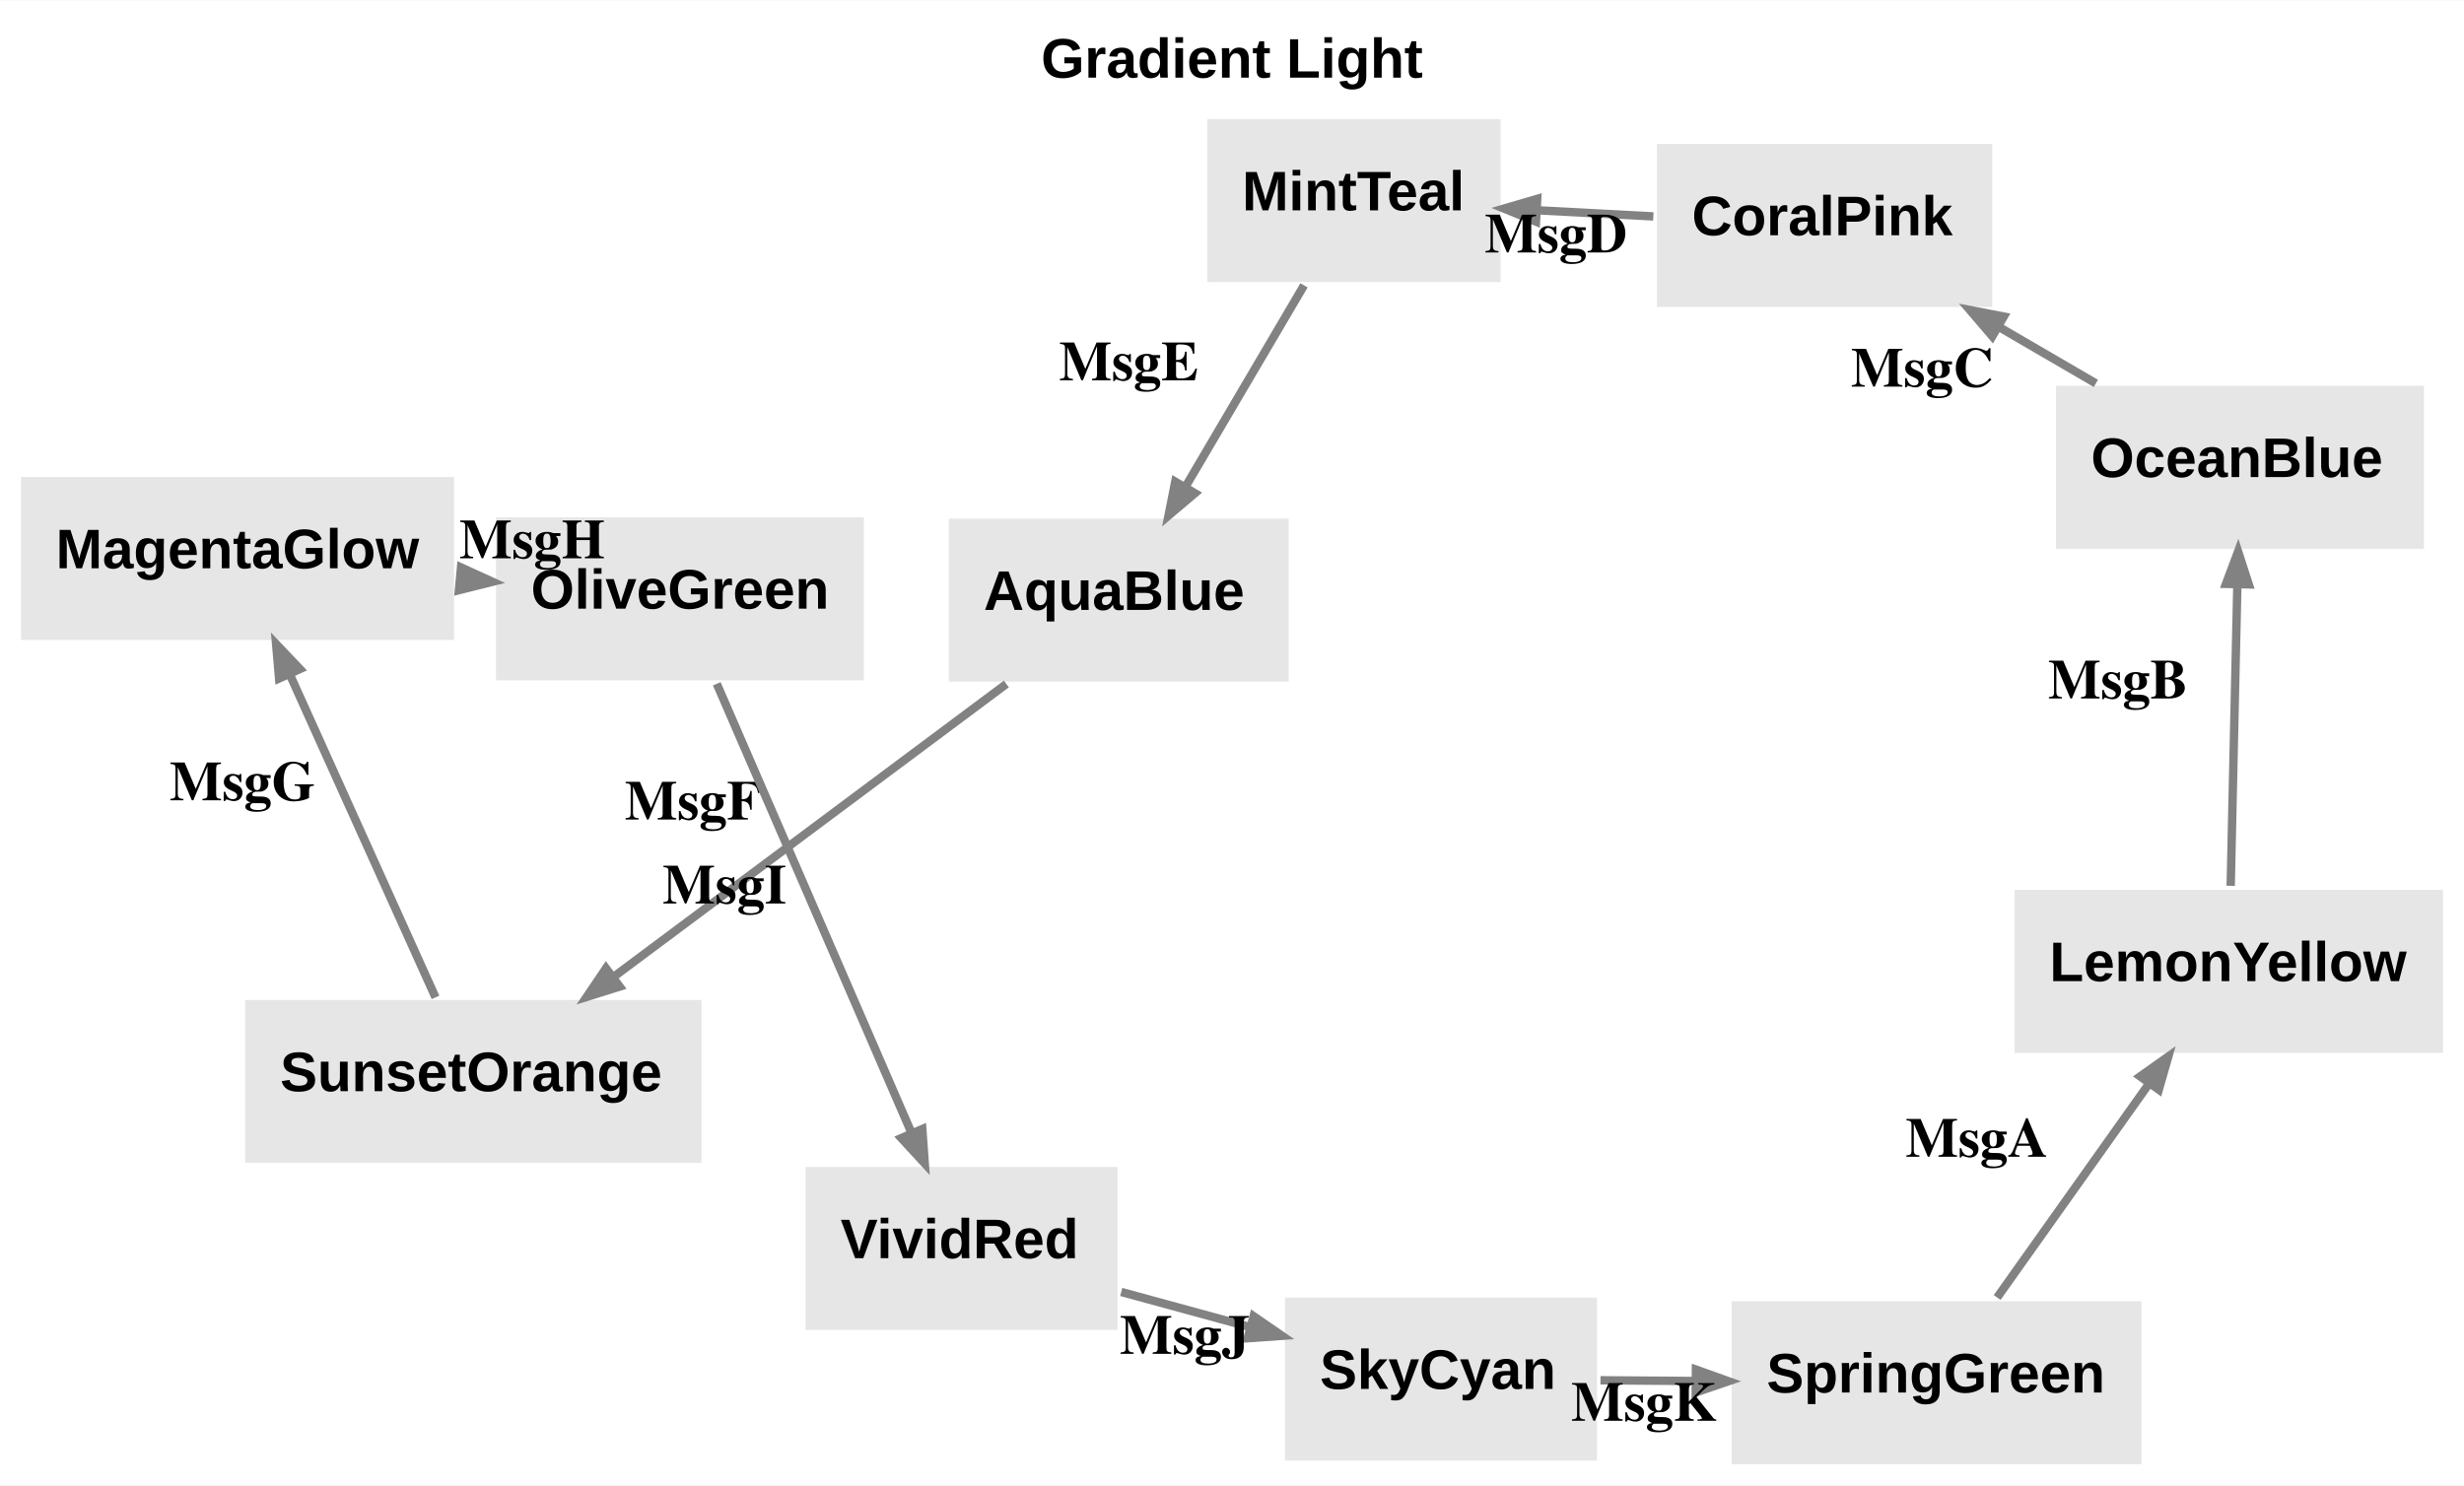
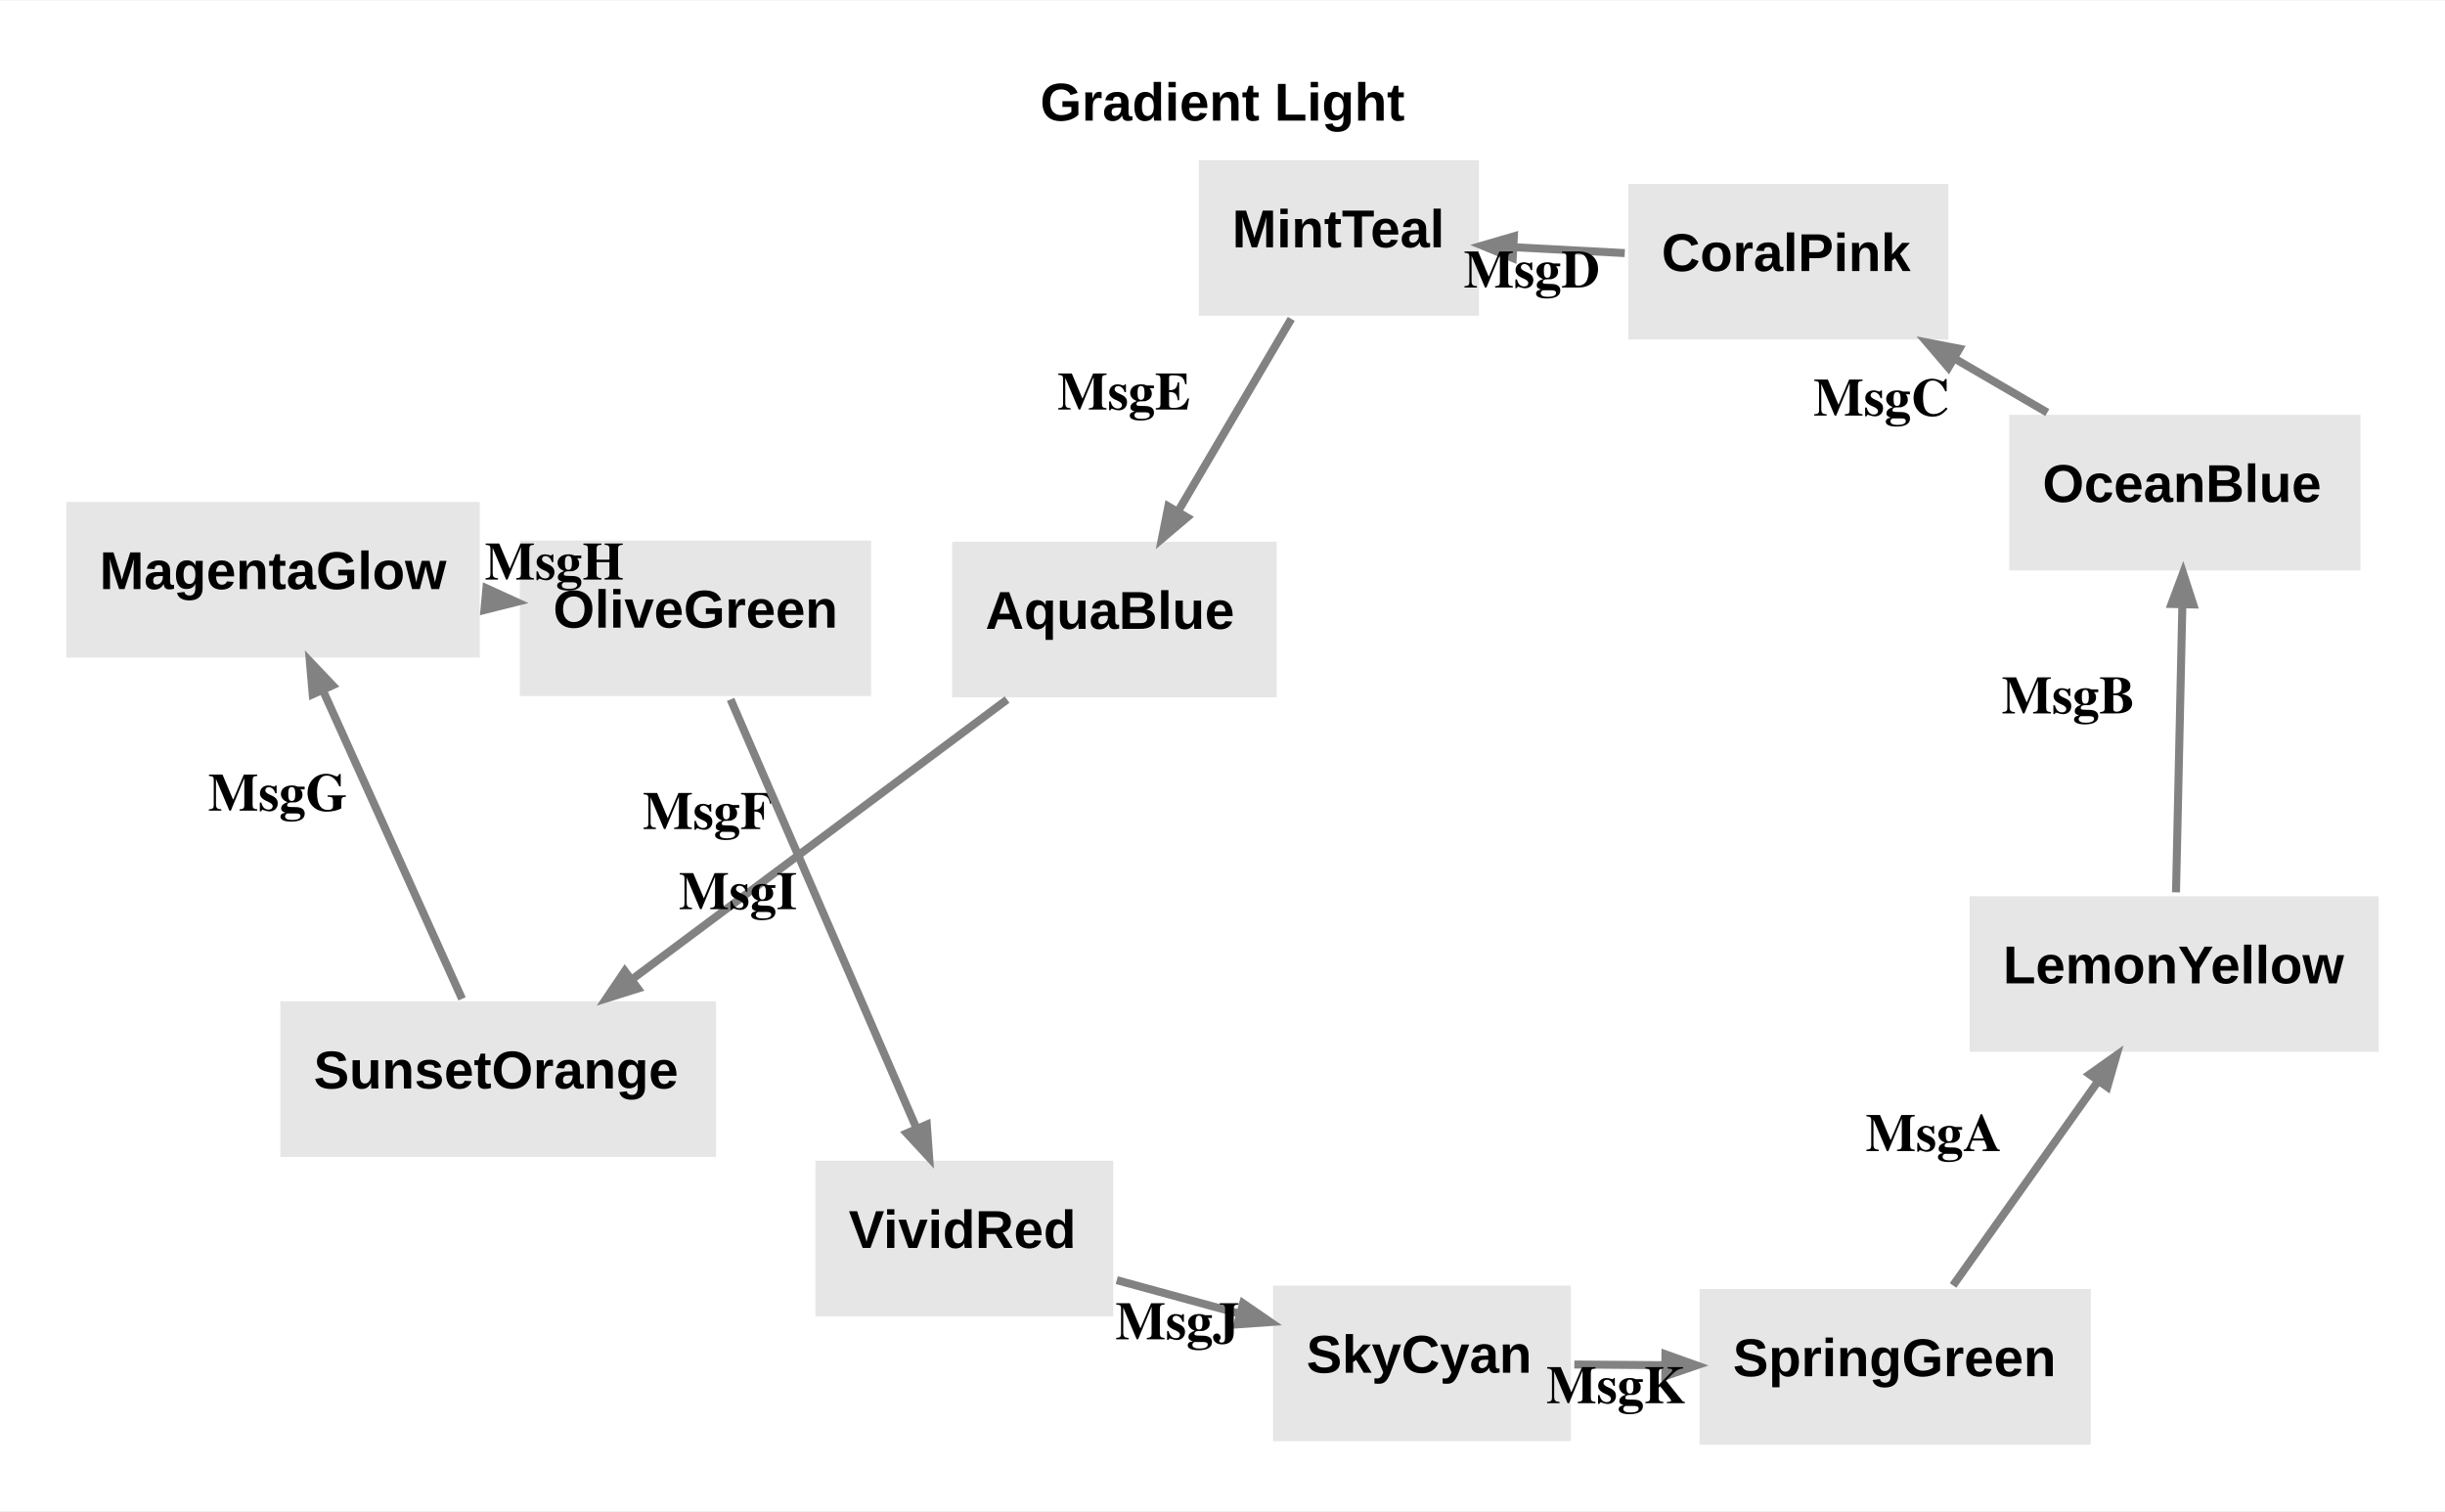
- <svg xmlns="http://www.w3.org/2000/svg" width="529pt" height="319pt" viewBox="0.00 0.00 529.11 318.90">
-   <g id="graph0" class="graph" transform="scale(1 1) rotate(0) translate(4 314.9)">
-     <polygon fill="#ffffff" stroke="transparent" points="-4,4 -4,-314.9 525.11,-314.9 525.11,4 -4,4" />
+ <svg xmlns="http://www.w3.org/2000/svg" width="550pt" height="340pt" viewBox="0.00 0.00 549.91 339.70">
+   <g id="graph0" class="graph" transform="scale(1 1) rotate(0) translate(14.4 325.3)">
+     <polygon fill="#ffffff" stroke="transparent" points="-14.4,14.4 -14.4,-325.3 535.51,-325.3 535.51,14.4 -14.4,14.4" />
    <text text-anchor="start" x="219.55" y="-298.3" font-family="Arial" font-weight="bold" font-size="12.00" fill="#000000">Gradient Light</text>
    <g id="node1" class="node">
      <polygon fill="#e6e6e6" stroke="#ffffff" points="456.35,-36 367.35,-36 367.35,0 456.35,0 456.35,-36" />
      <text text-anchor="start" x="375.35" y="-15.9" font-family="Arial" font-weight="bold" font-size="12.00" fill="#000000">SpringGreen</text>
    </g>
    <g id="node2" class="node">
      <polygon fill="#e6e6e6" stroke="#ffffff" points="521.11,-124.36 428.11,-124.36 428.11,-88.36 521.11,-88.36 521.11,-124.36" />
      <text text-anchor="start" x="436.11" y="-104.26" font-family="Arial" font-weight="bold" font-size="12.00" fill="#000000">LemonYellow</text>
    </g>
    <g id="edge1" class="edge">
      <path fill="none" stroke="#828282" stroke-width="1.8" d="M424.86,-36.31C434.28,-49.58 447.12,-67.66 457.39,-82.12" />
      <polygon fill="#828282" stroke="#828282" stroke-width="1.8" points="455.57,-83.79 461.62,-88.08 459.57,-80.95 455.57,-83.79" />
      <text text-anchor="start" x="405.2" y="-66.54" font-family="Times,serif" font-weight="bold" font-size="12.00" fill="#000000">MsgA</text>
    </g>
    <g id="node3" class="node">
      <polygon fill="#e6e6e6" stroke="#ffffff" points="517,-232.62 437,-232.62 437,-196.62 517,-196.62 517,-232.62" />
      <text text-anchor="start" x="445" y="-212.52" font-family="Arial" font-weight="bold" font-size="12.00" fill="#000000">OceanBlue</text>
    </g>
    <g id="edge2" class="edge">
      <path fill="none" stroke="#828282" stroke-width="1.8" d="M475.01,-124.73C475.41,-142.49 476,-169.54 476.44,-189.33" />
      <polygon fill="#828282" stroke="#828282" stroke-width="1.8" points="474,-189.58 476.6,-196.53 478.89,-189.47 474,-189.58" />
      <text text-anchor="start" x="435.81" y="-164.97" font-family="Times,serif" font-weight="bold" font-size="12.00" fill="#000000">MsgB</text>
    </g>
    <g id="node4" class="node">
      <polygon fill="#e6e6e6" stroke="#ffffff" points="424.31,-284.56 351.31,-284.56 351.31,-248.56 424.31,-248.56 424.31,-284.56" />
      <text text-anchor="start" x="359.31" y="-264.46" font-family="Arial" font-weight="bold" font-size="12.00" fill="#000000">CoralPink</text>
    </g>
    <g id="edge3" class="edge">
      <path fill="none" stroke="#828282" stroke-width="1.8" d="M446.06,-232.64C439.35,-236.54 432.2,-240.71 425.27,-244.74" />
      <polygon fill="#828282" stroke="#828282" stroke-width="1.8" points="423.82,-242.76 419,-248.4 426.28,-246.99 423.82,-242.76" />
      <text text-anchor="start" x="393.47" y="-231.95" font-family="Times,serif" font-weight="bold" font-size="12.00" fill="#000000">MsgC</text>
    </g>
    <g id="node5" class="node">
      <polygon fill="#e6e6e6" stroke="#ffffff" points="318.73,-289.9 254.73,-289.9 254.73,-253.9 318.73,-253.9 318.73,-289.9" />
      <text text-anchor="start" x="262.73" y="-269.8" font-family="Arial" font-weight="bold" font-size="12.00" fill="#000000">MintTeal</text>
    </g>
    <g id="edge4" class="edge">
      <path fill="none" stroke="#828282" stroke-width="1.8" d="M351.03,-268.5C342.99,-268.93 334.45,-269.38 326.31,-269.81" />
      <polygon fill="#828282" stroke="#828282" stroke-width="1.8" points="325.83,-267.38 318.97,-270.19 326.09,-272.27 325.83,-267.38" />
      <text text-anchor="start" x="314.81" y="-260.76" font-family="Times,serif" font-weight="bold" font-size="12.00" fill="#000000">MsgD</text>
    </g>
    <g id="node6" class="node">
      <polygon fill="#e6e6e6" stroke="#ffffff" points="273.24,-204.09 199.24,-204.09 199.24,-168.09 273.24,-168.09 273.24,-204.09" />
      <text text-anchor="start" x="207.24" y="-183.99" font-family="Arial" font-weight="bold" font-size="12.00" fill="#000000">AquaBlue</text>
    </g>
    <g id="edge5" class="edge">
      <path fill="none" stroke="#828282" stroke-width="1.8" d="M276.02,-253.7C268.59,-241.07 258.61,-224.11 250.51,-210.34" />
      <polygon fill="#828282" stroke="#828282" stroke-width="1.8" points="252.59,-209.05 246.93,-204.26 248.37,-211.53 252.59,-209.05" />
      <text text-anchor="start" x="223.43" y="-233.31" font-family="Times,serif" font-weight="bold" font-size="12.00" fill="#000000">MsgE</text>
    </g>
    <g id="node7" class="node">
      <polygon fill="#e6e6e6" stroke="#ffffff" points="147.15,-100.72 48.15,-100.72 48.15,-64.72 147.15,-64.72 147.15,-100.72" />
      <text text-anchor="start" x="56.15" y="-80.62" font-family="Arial" font-weight="bold" font-size="12.00" fill="#000000">SunsetOrange</text>
    </g>
    <g id="edge6" class="edge">
      <path fill="none" stroke="#828282" stroke-width="1.8" d="M212.1,-168.08C188.7,-150.63 153.12,-124.09 127.85,-105.24" />
      <polygon fill="#828282" stroke="#828282" stroke-width="1.8" points="129.06,-103.09 121.98,-100.87 126.13,-107.02 129.06,-103.09" />
      <text text-anchor="start" x="130.16" y="-138.96" font-family="Times,serif" font-weight="bold" font-size="12.00" fill="#000000">MsgF</text>
    </g>
    <g id="node8" class="node">
      <polygon fill="#e6e6e6" stroke="#ffffff" points="94,-213.03 0,-213.03 0,-177.03 94,-177.03 94,-213.03" />
      <text text-anchor="start" x="8" y="-192.93" font-family="Arial" font-weight="bold" font-size="12.00" fill="#000000">MagentaGlow</text>
    </g>
    <g id="edge7" class="edge">
      <path fill="none" stroke="#828282" stroke-width="1.8" d="M89.52,-100.77C81.04,-119.57 67.69,-149.16 58.22,-170.16" />
      <polygon fill="#828282" stroke="#828282" stroke-width="1.8" points="55.93,-169.27 55.29,-176.66 60.4,-171.29 55.93,-169.27" />
      <text text-anchor="start" x="32.41" y="-143.1" font-family="Times,serif" font-weight="bold" font-size="12.00" fill="#000000">MsgG</text>
    </g>
    <g id="node9" class="node">
      <polygon fill="#e6e6e6" stroke="#ffffff" points="182.01,-204.36 102.01,-204.36 102.01,-168.36 182.01,-168.36 182.01,-204.36" />
      <text text-anchor="start" x="110.01" y="-184.26" font-family="Arial" font-weight="bold" font-size="12.00" fill="#000000">OliveGreen</text>
    </g>
    <g id="edge8" class="edge">
      <path fill="none" stroke="#828282" stroke-width="1.8" d="M94.23,-190.72C94.38,-190.71 94.54,-190.69 94.7,-190.68" />
      <polygon fill="#828282" stroke="#828282" stroke-width="1.8" points="95,-193.11 101.75,-190.03 94.55,-188.23 95,-193.11" />
      <text text-anchor="start" x="94.64" y="-195.08" font-family="Times,serif" font-weight="bold" font-size="12.00" fill="#000000">MsgH</text>
    </g>
    <g id="node10" class="node">
      <polygon fill="#e6e6e6" stroke="#ffffff" points="236.49,-64.85 168.49,-64.85 168.49,-28.85 236.49,-28.85 236.49,-64.85" />
      <text text-anchor="start" x="176.49" y="-44.75" font-family="Arial" font-weight="bold" font-size="12.00" fill="#000000">VividRed</text>
    </g>
    <g id="edge9" class="edge">
      <path fill="none" stroke="#828282" stroke-width="1.8" d="M149.92,-168.12C160.6,-143.47 179.69,-99.44 191.69,-71.76" />
      <polygon fill="#828282" stroke="#828282" stroke-width="1.8" points="194.05,-72.49 194.58,-65.09 189.55,-70.54 194.05,-72.49" />
      <text text-anchor="start" x="138.28" y="-120.94" font-family="Times,serif" font-weight="bold" font-size="12.00" fill="#000000">MsgI</text>
    </g>
    <g id="node11" class="node">
      <polygon fill="#e6e6e6" stroke="#ffffff" points="339.42,-36.78 271.42,-36.78 271.42,-0.78 339.42,-0.78 339.42,-36.78" />
      <text text-anchor="start" x="279.42" y="-16.68" font-family="Arial" font-weight="bold" font-size="12.00" fill="#000000">SkyCyan</text>
    </g>
    <g id="edge10" class="edge">
      <path fill="none" stroke="#828282" stroke-width="1.8" d="M236.77,-37.5C245.62,-35.09 255.24,-32.46 264.4,-29.96" />
      <polygon fill="#828282" stroke="#828282" stroke-width="1.8" points="265.19,-32.29 271.3,-28.08 263.9,-27.56 265.19,-32.29" />
      <text text-anchor="start" x="236.47" y="-24.21" font-family="Times,serif" font-weight="bold" font-size="12.00" fill="#000000">MsgJ</text>
    </g>
    <g id="edge11" class="edge">
      <path fill="none" stroke="#828282" stroke-width="1.8" d="M339.68,-18.53C346.11,-18.48 352.96,-18.43 359.79,-18.38" />
      <polygon fill="#828282" stroke="#828282" stroke-width="1.8" points="360.18,-20.83 367.16,-18.33 360.14,-15.93 360.18,-20.83" />
      <text text-anchor="start" x="333.39" y="-9.83" font-family="Times,serif" font-weight="bold" font-size="12.00" fill="#000000">MsgK</text>
    </g>
  </g>
</svg>
